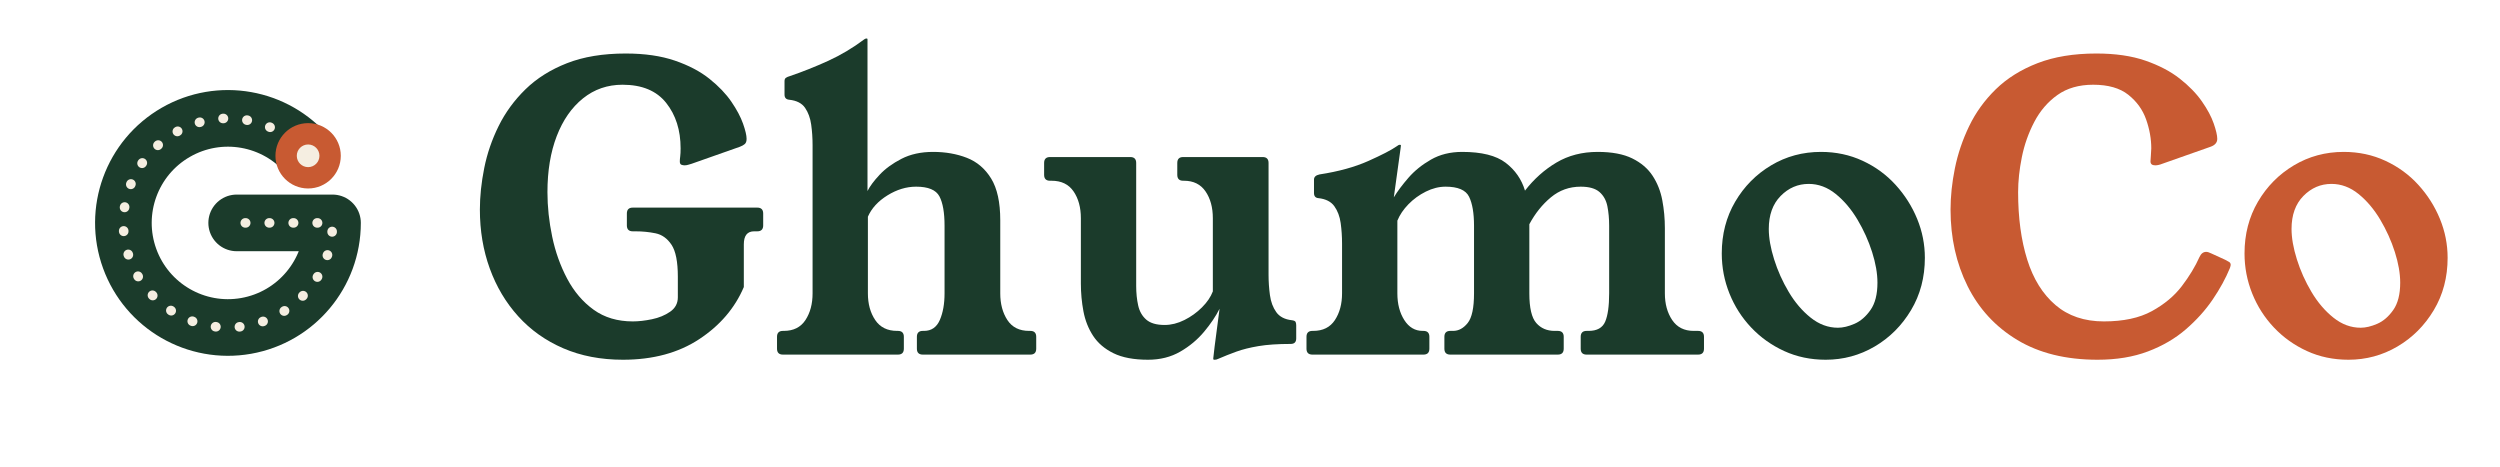
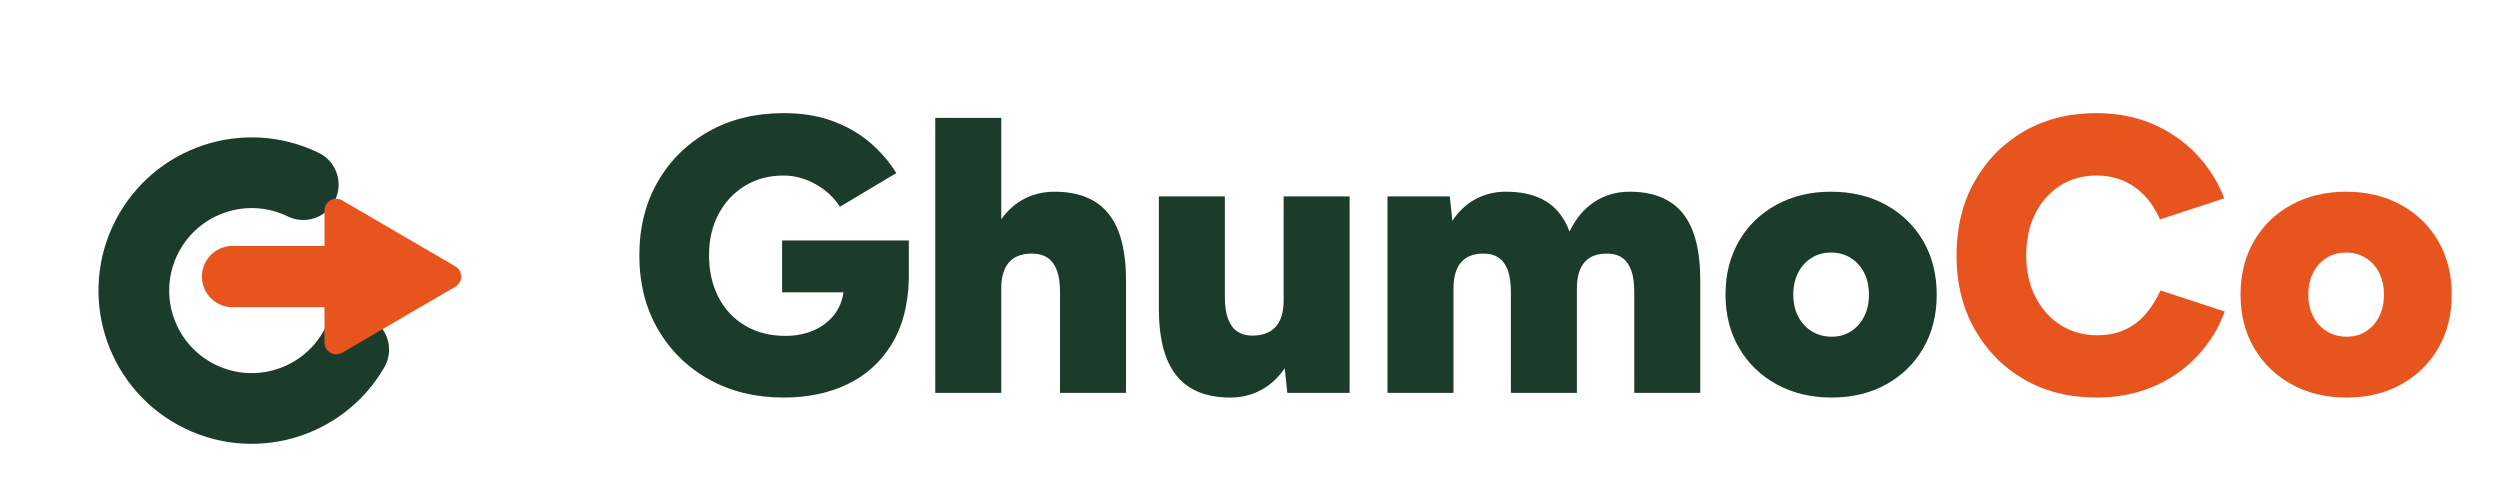
- <svg xmlns="http://www.w3.org/2000/svg" viewBox="0 0 493.51 92" role="img" aria-label="GhumoCo">
-   <g transform="translate(2 1) scale(.86)">
-     <path d="M68.4 34.6A24 24 0 1 0 74 50L52 50" fill="none" stroke="#1B3B2B" stroke-width="13" stroke-linecap="round" stroke-linejoin="round" />
-     <path d="M68.4 34.6A24 24 0 1 0 74 50L52 50" fill="none" stroke="#F5EEE1" stroke-width="2.2" stroke-linecap="round" stroke-dasharray="0.1 5.4" />
-     <circle cx="68.4" cy="34.6" r="7.5" fill="#C85A32" />
-     <circle cx="68.4" cy="34.6" r="2.6" fill="#F5EEE1" />
+ <svg xmlns="http://www.w3.org/2000/svg" viewBox="0 0 636.4 128" role="img" aria-label="GhumoCo">
+   <g transform="translate(4 14) scale(1.2)">
+     <path d="M61.0 27.5A25 25 0 1 0 71.7 62.5" fill="none" stroke="#1B3B2B" stroke-width="15" stroke-linecap="round" />
+     <path d="M46 47H70" stroke="#E8541E" stroke-width="13" stroke-linecap="round" />
+     <path d="M68 33L92 47L68 61Z" fill="#E8541E" stroke="#E8541E" stroke-width="5" stroke-linejoin="round" />
  </g>
-   <path fill="#1B3B2B" d="M108.068 37.942Q108.068 42.232 109.004 46.717Q109.94 51.202 111.968 55.024Q113.996 58.846 117.194 61.147Q120.392 63.448 124.916 63.448Q126.632 63.448 128.699 63.019Q130.766 62.59 132.287 61.537Q133.808 60.484 133.808 58.69V54.634Q133.808 50.188 132.56 48.316Q131.312 46.444 129.401 46.054Q127.49 45.664 125.462 45.664H124.916Q123.746 45.664 123.746 44.494V42.154Q123.746 40.984 124.916 40.984H149.486Q150.656 40.984 150.656 42.154V44.494Q150.656 45.664 149.486 45.664H148.862Q146.834 45.664 146.834 48.238V56.662Q144.182 62.902 138.02 66.958Q131.858 71.014 122.966 71.014Q116.414 71.014 111.188 68.752Q105.962 66.49 102.296 62.434Q98.63 58.378 96.68 52.996Q94.73 47.614 94.73 41.374Q94.73 37.474 95.588 33.184Q96.446 28.894 98.435 24.877Q100.424 20.86 103.739 17.623Q107.054 14.386 111.929 12.475Q116.804 10.564 123.512 10.564Q129.128 10.564 133.223 11.968Q137.318 13.372 140.048 15.556Q142.778 17.74 144.377 20.08Q145.976 22.42 146.678 24.409Q147.38 26.398 147.38 27.412Q147.38 28.114 147.029 28.426Q146.678 28.738 146.054 28.972L136.538 32.326Q136.226 32.404 135.875 32.521Q135.524 32.638 135.134 32.638Q134.822 32.638 134.51 32.521Q134.198 32.404 134.198 31.858Q134.198 31.468 134.276 30.883Q134.354 30.298 134.354 29.284Q134.354 23.902 131.507 20.314Q128.66 16.726 122.888 16.726Q118.442 16.726 115.088 19.417Q111.734 22.108 109.901 26.866Q108.068 31.624 108.068 37.942Z" />
-   <path fill="#1B3B2B" d="M203.384 65.32Q204.554 65.32 204.554 66.49V68.83Q204.554 70.0 203.384 70.0H182.168Q180.998 70.0 180.998 68.83V66.49Q180.998 65.32 182.168 65.32H182.402Q184.586 65.32 185.522 63.175Q186.458 61.03 186.458 57.91V44.572Q186.458 40.672 185.444 38.761Q184.43 36.85 180.842 36.85Q177.956 36.85 175.187 38.566Q172.418 40.282 171.326 42.778V57.91Q171.326 61.03 172.769 63.175Q174.212 65.32 177.098 65.32H177.254Q178.424 65.32 178.424 66.49V68.83Q178.424 70.0 177.254 70.0H154.556Q153.386 70.0 153.386 68.83V66.49Q153.386 65.32 154.556 65.32H154.712Q157.598 65.32 159.002 63.175Q160.406 61.03 160.406 57.91V28.66Q160.406 26.554 160.133 24.604Q159.86 22.654 158.924 21.289Q157.988 19.924 155.804 19.69Q154.868 19.612 154.868 18.676V16.024Q154.868 15.556 155.141 15.361Q155.414 15.166 155.96 15.01Q159.626 13.762 163.409 12.046Q167.192 10.33 170.624 7.756Q170.858 7.6 171.014 7.6H171.092Q171.248 7.6 171.248 7.756V37.708Q171.95 36.304 173.627 34.51Q175.304 32.716 177.956 31.351Q180.608 29.986 184.196 29.986Q187.862 29.986 190.865 31.156Q193.868 32.326 195.662 35.251Q197.456 38.176 197.456 43.48V57.91Q197.456 61.03 198.86 63.175Q200.264 65.32 203.15 65.32Z" />
-   <path fill="#1B3B2B" d="M250.418 54.244Q250.418 56.272 250.691 58.261Q250.964 60.25 251.939 61.615Q252.914 62.98 255.02 63.214Q255.644 63.292 255.761 63.565Q255.878 63.838 255.878 64.228V66.802Q255.878 67.894 254.786 67.894Q250.964 67.894 248.429 68.323Q245.894 68.752 244.061 69.415Q242.228 70.078 240.434 70.858Q240.122 71.014 239.81 71.014H239.654Q239.498 71.014 239.498 70.78Q239.498 70.546 239.771 68.401Q240.044 66.256 240.746 60.952Q239.654 63.136 237.704 65.476Q235.754 67.816 232.985 69.415Q230.216 71.014 226.628 71.014Q222.416 71.014 219.803 69.727Q217.19 68.44 215.786 66.295Q214.382 64.15 213.875 61.459Q213.368 58.768 213.368 55.96V43.09Q213.368 39.892 211.925 37.786Q210.482 35.68 207.596 35.68H207.284Q206.114 35.68 206.114 34.51V32.17Q206.114 31.0 207.284 31.0H223.118Q224.288 31.0 224.288 32.17V56.428Q224.288 58.534 224.678 60.289Q225.068 62.044 226.277 63.097Q227.486 64.15 229.904 64.15Q231.854 64.15 233.804 63.175Q235.754 62.2 237.275 60.679Q238.796 59.158 239.42 57.52V43.09Q239.42 39.892 237.977 37.786Q236.534 35.68 233.726 35.68H233.57Q232.4 35.68 232.4 34.51V32.17Q232.4 31.0 233.57 31.0H249.248Q250.418 31.0 250.418 32.17Z" />
-   <path fill="#1B3B2B" d="M335.204 65.32Q336.374 65.32 336.374 66.49V68.83Q336.374 70.0 335.204 70.0H313.208Q312.038 70.0 312.038 68.83V66.49Q312.038 65.32 313.208 65.32H313.598Q316.094 65.32 316.874 63.487Q317.654 61.654 317.654 57.91V44.572Q317.654 42.466 317.303 40.711Q316.952 38.956 315.743 37.903Q314.534 36.85 312.038 36.85Q308.684 36.85 306.149 38.956Q303.614 41.062 301.898 44.26V57.91Q301.898 62.2 303.263 63.76Q304.628 65.32 306.89 65.32H307.514Q308.684 65.32 308.684 66.49V68.83Q308.684 70.0 307.514 70.0H286.298Q285.128 70.0 285.128 68.83V66.49Q285.128 65.32 286.298 65.32H286.844Q288.482 65.32 289.73 63.76Q290.978 62.2 290.978 57.91V44.572Q290.978 40.828 290.003 38.839Q289.028 36.85 285.362 36.85Q283.412 36.85 281.462 37.825Q279.512 38.8 278.03 40.321Q276.548 41.842 275.846 43.558V57.91Q275.846 61.03 277.211 63.175Q278.576 65.32 280.838 65.32H280.994Q282.164 65.32 282.164 66.49V68.83Q282.164 70.0 280.994 70.0H259.076Q257.906 70.0 257.906 68.83V66.49Q257.906 65.32 259.076 65.32H259.232Q262.118 65.32 263.522 63.175Q264.926 61.03 264.926 57.91V48.082Q264.926 45.976 264.653 44.026Q264.38 42.076 263.405 40.711Q262.43 39.346 260.246 39.112Q259.388 39.034 259.388 38.098V35.446Q259.388 34.666 260.48 34.432Q266.096 33.574 270.113 31.78Q274.13 29.986 275.69 28.894Q276.08 28.582 276.314 28.582H276.392Q276.548 28.582 276.548 28.738Q276.548 28.894 276.47 29.362L275.144 38.956Q276.236 37.162 278.03 35.095Q279.824 33.028 282.476 31.507Q285.128 29.986 288.638 29.986Q294.41 29.986 297.218 32.131Q300.026 34.276 301.04 37.63Q303.692 34.198 307.241 32.092Q310.79 29.986 315.392 29.986Q319.604 29.986 322.217 31.273Q324.83 32.56 326.234 34.705Q327.638 36.85 328.145 39.541Q328.652 42.232 328.652 45.04V57.91Q328.652 61.03 330.095 63.175Q331.538 65.32 334.346 65.32Z" />
-   <path fill="#1B3B2B" d="M359.462 29.986Q363.908 29.986 367.691 31.741Q371.474 33.496 374.204 36.499Q376.934 39.502 378.455 43.207Q379.976 46.912 379.976 50.89Q379.976 56.662 377.246 61.225Q374.516 65.788 370.07 68.401Q365.624 71.014 360.398 71.014Q355.952 71.014 352.208 69.298Q348.464 67.582 345.695 64.657Q342.926 61.732 341.405 57.949Q339.884 54.166 339.884 50.032Q339.884 44.338 342.536 39.814Q345.188 35.29 349.634 32.638Q354.08 29.986 359.462 29.986ZM362.816 64.696Q364.298 64.696 366.092 63.916Q367.886 63.136 369.251 61.186Q370.616 59.236 370.616 55.804Q370.616 53.074 369.563 49.759Q368.51 46.444 366.677 43.363Q364.844 40.282 362.387 38.293Q359.93 36.304 357.044 36.304Q353.846 36.304 351.506 38.683Q349.166 41.062 349.166 45.196Q349.166 47.848 350.219 51.202Q351.272 54.556 353.105 57.637Q354.938 60.718 357.434 62.707Q359.93 64.696 362.816 64.696Z" />
-   <path fill="#C85A32" d="M439.256 51.28Q439.724 51.514 440.036 51.709Q440.348 51.904 440.348 52.294Q440.348 52.45 440.192 52.918Q438.944 55.96 436.799 59.119Q434.654 62.278 431.495 65.008Q428.336 67.738 424.007 69.376Q419.678 71.014 414.062 71.014Q404.702 71.014 398.228 67.114Q391.754 63.214 388.4 56.467Q385.046 49.72 385.046 41.374Q385.046 37.474 385.904 33.223Q386.762 28.972 388.712 24.916Q390.662 20.86 393.977 17.623Q397.292 14.386 402.206 12.475Q407.12 10.564 413.828 10.564Q419.444 10.564 423.5 11.968Q427.556 13.372 430.286 15.517Q433.016 17.662 434.654 20.002Q436.292 22.342 436.994 24.37Q437.696 26.398 437.696 27.412Q437.696 28.504 436.37 28.972L426.854 32.326Q426.074 32.638 425.45 32.638Q424.514 32.638 424.514 31.858Q424.514 31.702 424.592 30.688Q424.67 29.674 424.67 29.284Q424.67 26.476 423.656 23.59Q422.642 20.704 420.146 18.715Q417.65 16.726 413.204 16.726Q408.992 16.726 406.145 18.754Q403.298 20.782 401.582 24.058Q399.866 27.334 399.125 31.0Q398.384 34.666 398.384 37.942Q398.384 45.508 400.178 51.241Q401.972 56.974 405.755 60.211Q409.538 63.448 415.31 63.448Q421.082 63.448 424.787 61.42Q428.492 59.392 430.715 56.467Q432.938 53.542 434.186 50.734Q434.654 49.72 435.512 49.72Q435.902 49.72 436.526 50.032Z" />
-   <path fill="#C85A32" d="M462.656 29.986Q467.102 29.986 470.885 31.741Q474.668 33.496 477.398 36.499Q480.128 39.502 481.649 43.207Q483.17 46.912 483.17 50.89Q483.17 56.662 480.44 61.225Q477.71 65.788 473.264 68.401Q468.818 71.014 463.592 71.014Q459.146 71.014 455.402 69.298Q451.658 67.582 448.889 64.657Q446.12 61.732 444.599 57.949Q443.078 54.166 443.078 50.032Q443.078 44.338 445.73 39.814Q448.382 35.29 452.828 32.638Q457.274 29.986 462.656 29.986ZM466.01 64.696Q467.492 64.696 469.286 63.916Q471.08 63.136 472.445 61.186Q473.81 59.236 473.81 55.804Q473.81 53.074 472.757 49.759Q471.704 46.444 469.871 43.363Q468.038 40.282 465.581 38.293Q463.124 36.304 460.238 36.304Q457.04 36.304 454.7 38.683Q452.36 41.062 452.36 45.196Q452.36 47.848 453.413 51.202Q454.466 54.556 456.299 57.637Q458.132 60.718 460.628 62.707Q463.124 64.696 466.01 64.696Z" />
+   <path fill="#1B3B2B" d="M199.5 101.2Q188.72 101.2 180.43 96.55Q172.14 91.9 167.445 83.75Q162.75 75.6 162.75 65.01Q162.75 54.4 167.445 46.25Q172.14 38.1 180.43 33.45Q188.72 28.8 199.5 28.8Q206.42 28.8 211.855 30.78Q217.29 32.76 221.335 36.18Q225.38 39.6 228.17 44.06L213.82 52.62Q212.34 50.29 210.04 48.49Q207.74 46.69 205.01 45.685Q202.28 44.68 199.5 44.68Q193.95 44.68 189.675 47.275Q185.4 49.87 182.945 54.425Q180.49 58.98 180.49 65.01Q180.49 70.93 182.855 75.575Q185.22 80.22 189.63 82.86Q194.04 85.5 199.95 85.5Q203.92 85.5 207.1 84.11Q210.28 82.72 212.27 80.23Q214.26 77.74 214.71 74.41H199.09V61.22H231.35V71.08Q231.08 81.05 226.9 87.765Q222.72 94.48 215.665 97.84Q208.61 101.2 199.5 101.2Z" />
+   <path fill="#1B3B2B" d="M238.08 100.0V30.0H254.88V55.81Q257.38 52.32 260.85 50.56Q264.32 48.8 268.47 48.8Q274.54 48.8 278.585 51.24Q282.63 53.68 284.64 58.69Q286.65 63.7 286.64 71.47V100.0H269.84V74.4Q269.84 70.96 269.06 68.865Q268.28 66.77 266.82 65.715Q265.36 64.66 263.23 64.57Q259.1 64.39 256.99 66.625Q254.88 68.86 254.88 73.49V100.0Z" />
+   <path fill="#1B3B2B" d="M313.17 101.2Q307.11 101.2 303.065 98.76Q299.02 96.32 297.01 91.305Q295 86.29 295 78.53V50.0H311.8V75.6Q311.8 78.95 312.58 81.09Q313.36 83.23 314.825 84.285Q316.29 85.34 318.41 85.43Q322.54 85.52 324.65 83.285Q326.76 81.05 326.76 76.51V50.0H343.56V100.0H327.7L327.04 93.73Q324.63 97.31 321.07 99.255Q317.51 101.2 313.17 101.2Z" />
+   <path fill="#1B3B2B" d="M353.2 100.0V50.0H369.06L369.72 56.21Q372.11 52.56 375.625 50.68Q379.14 48.8 383.41 48.8Q389.58 48.8 393.61 51.29Q397.64 53.78 399.54 58.96Q401.91 53.99 405.87 51.395Q409.83 48.8 414.82 48.8Q423.92 48.8 428.375 54.31Q432.83 59.82 432.82 71.4V100.0H416.02V74.4Q416.02 70.96 415.26 68.865Q414.5 66.77 413.085 65.715Q411.67 64.66 409.59 64.57Q405.54 64.39 403.475 66.625Q401.41 68.86 401.41 73.49V100.0H384.61V74.4Q384.61 70.96 383.85 68.865Q383.09 66.77 381.675 65.715Q380.26 64.66 378.18 64.57Q374.13 64.39 372.065 66.625Q370 68.86 370 73.49V100.0Z" />
+   <path fill="#1B3B2B" d="M466.295 101.2Q458.379 101.2 452.278 97.85Q446.176 94.5 442.713 88.6Q439.25 82.7 439.25 75.0Q439.25 67.3 442.657 61.4Q446.064 55.5 452.164 52.15Q458.264 48.8 466.067 48.8Q473.98 48.8 480.08 52.15Q486.18 55.5 489.595 61.4Q493.01 67.3 493.01 75.0Q493.01 82.7 489.602 88.6Q486.194 94.5 480.147 97.85Q474.101 101.2 466.295 101.2ZM466.28 85.71Q469.077 85.71 471.201 84.339Q473.325 82.968 474.542 80.562Q475.76 78.156 475.76 75.0Q475.76 71.844 474.534 69.438Q473.308 67.032 471.116 65.661Q468.925 64.29 466.107 64.29Q463.29 64.29 461.123 65.659Q458.955 67.027 457.728 69.428Q456.5 71.83 456.5 74.98Q456.5 78.13 457.73 80.53Q458.96 82.93 461.188 84.32Q463.416 85.71 466.28 85.71Z" />
+   <path fill="#E8541E" d="M533.66 101.2Q523.22 101.2 515.21 96.55Q507.2 91.9 502.625 83.75Q498.05 75.6 498.05 65.0Q498.05 54.4 502.62 46.25Q507.19 38.1 515.195 33.45Q523.2 28.8 533.63 28.8Q541.51 28.8 547.925 31.535Q554.34 34.27 559.03 39.155Q563.72 44.04 566.22 50.48L549.85 55.85Q548.38 52.45 546.025 49.92Q543.67 47.39 540.555 46.035Q537.44 44.68 533.63 44.68Q528.43 44.68 524.395 47.275Q520.36 49.87 518.075 54.425Q515.79 58.98 515.79 65.0Q515.79 70.94 518.12 75.545Q520.45 80.15 524.54 82.745Q528.63 85.34 533.93 85.34Q537.93 85.34 540.955 83.92Q543.98 82.5 546.2 79.935Q548.42 77.37 549.98 73.94L566.35 79.31Q563.93 85.78 559.245 90.74Q554.56 95.7 548.05 98.45Q541.54 101.2 533.66 101.2Z" />
+   <path fill="#E8541E" d="M597.395 101.2Q589.479 101.2 583.378 97.85Q577.276 94.5 573.813 88.6Q570.35 82.7 570.35 75.0Q570.35 67.3 573.757 61.4Q577.164 55.5 583.264 52.15Q589.364 48.8 597.167 48.8Q605.08 48.8 611.18 52.15Q617.28 55.5 620.695 61.4Q624.11 67.3 624.11 75.0Q624.11 82.7 620.702 88.6Q617.294 94.5 611.247 97.85Q605.201 101.2 597.395 101.2ZM597.38 85.71Q600.177 85.71 602.301 84.339Q604.425 82.968 605.642 80.562Q606.86 78.156 606.86 75.0Q606.86 71.844 605.634 69.438Q604.408 67.032 602.216 65.661Q600.025 64.29 597.207 64.29Q594.39 64.29 592.223 65.659Q590.055 67.027 588.828 69.428Q587.6 71.83 587.6 74.98Q587.6 78.13 588.83 80.53Q590.06 82.93 592.288 84.32Q594.516 85.71 597.38 85.71Z" />
</svg>
